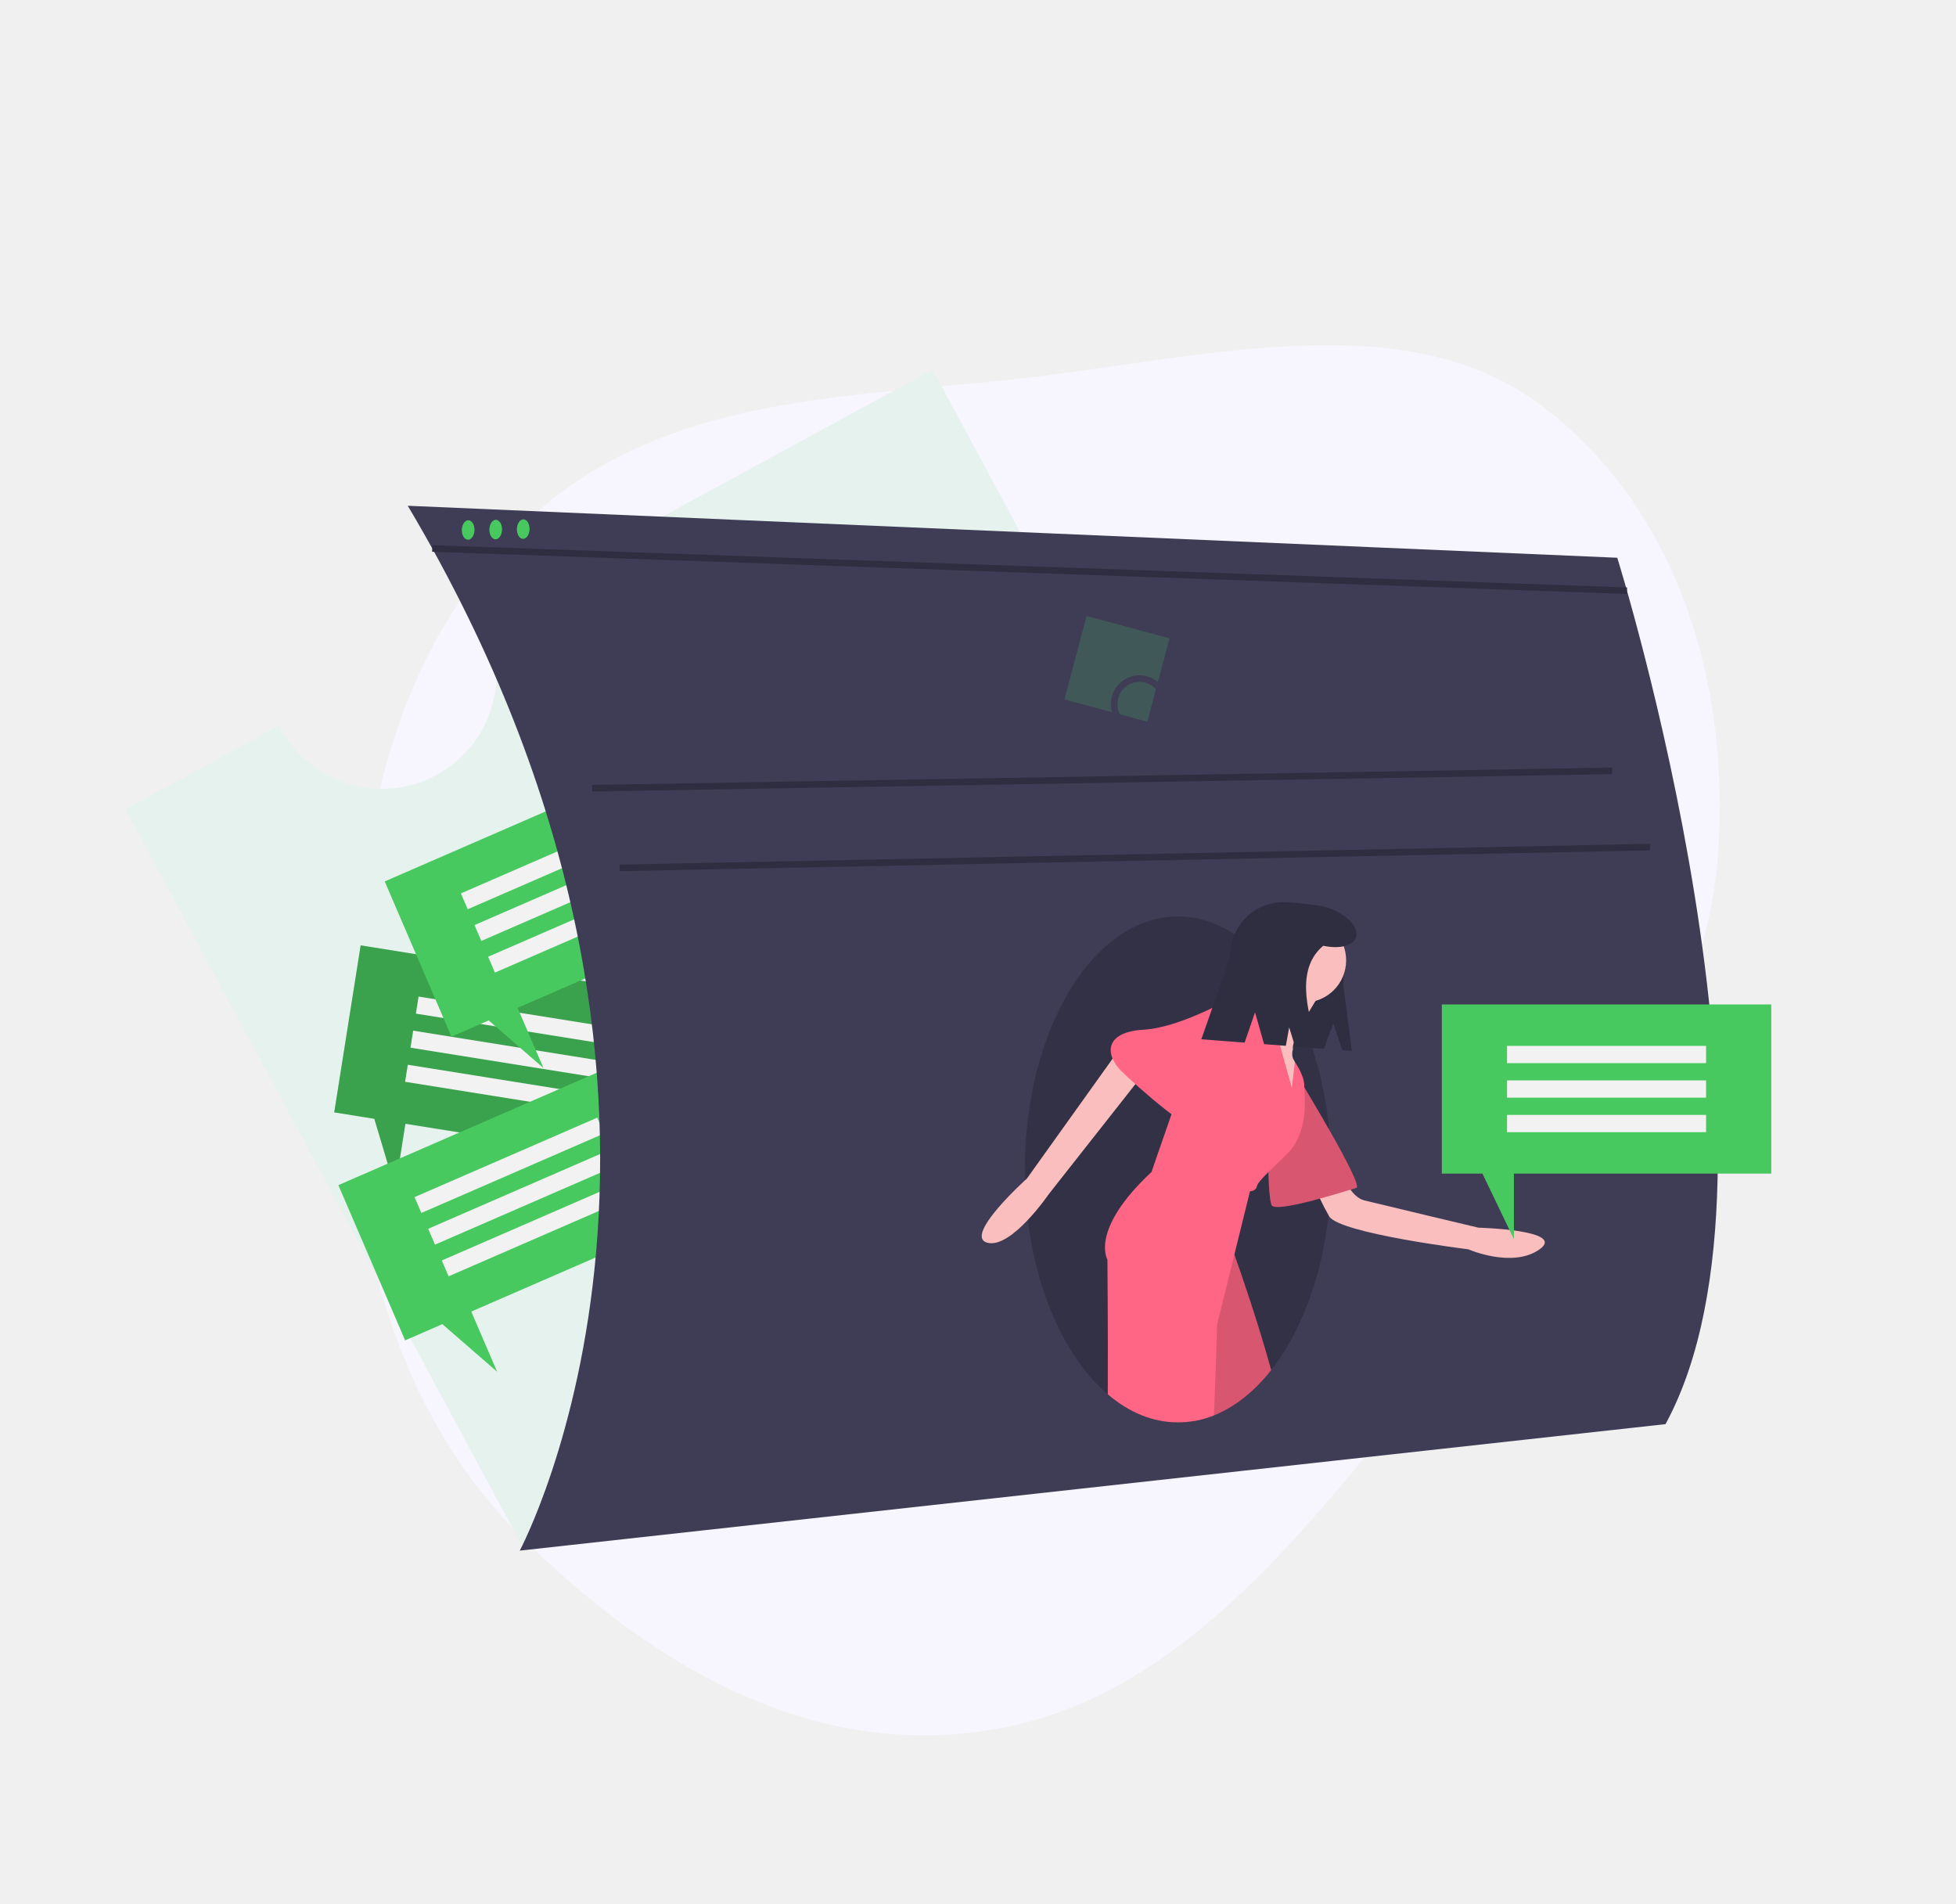
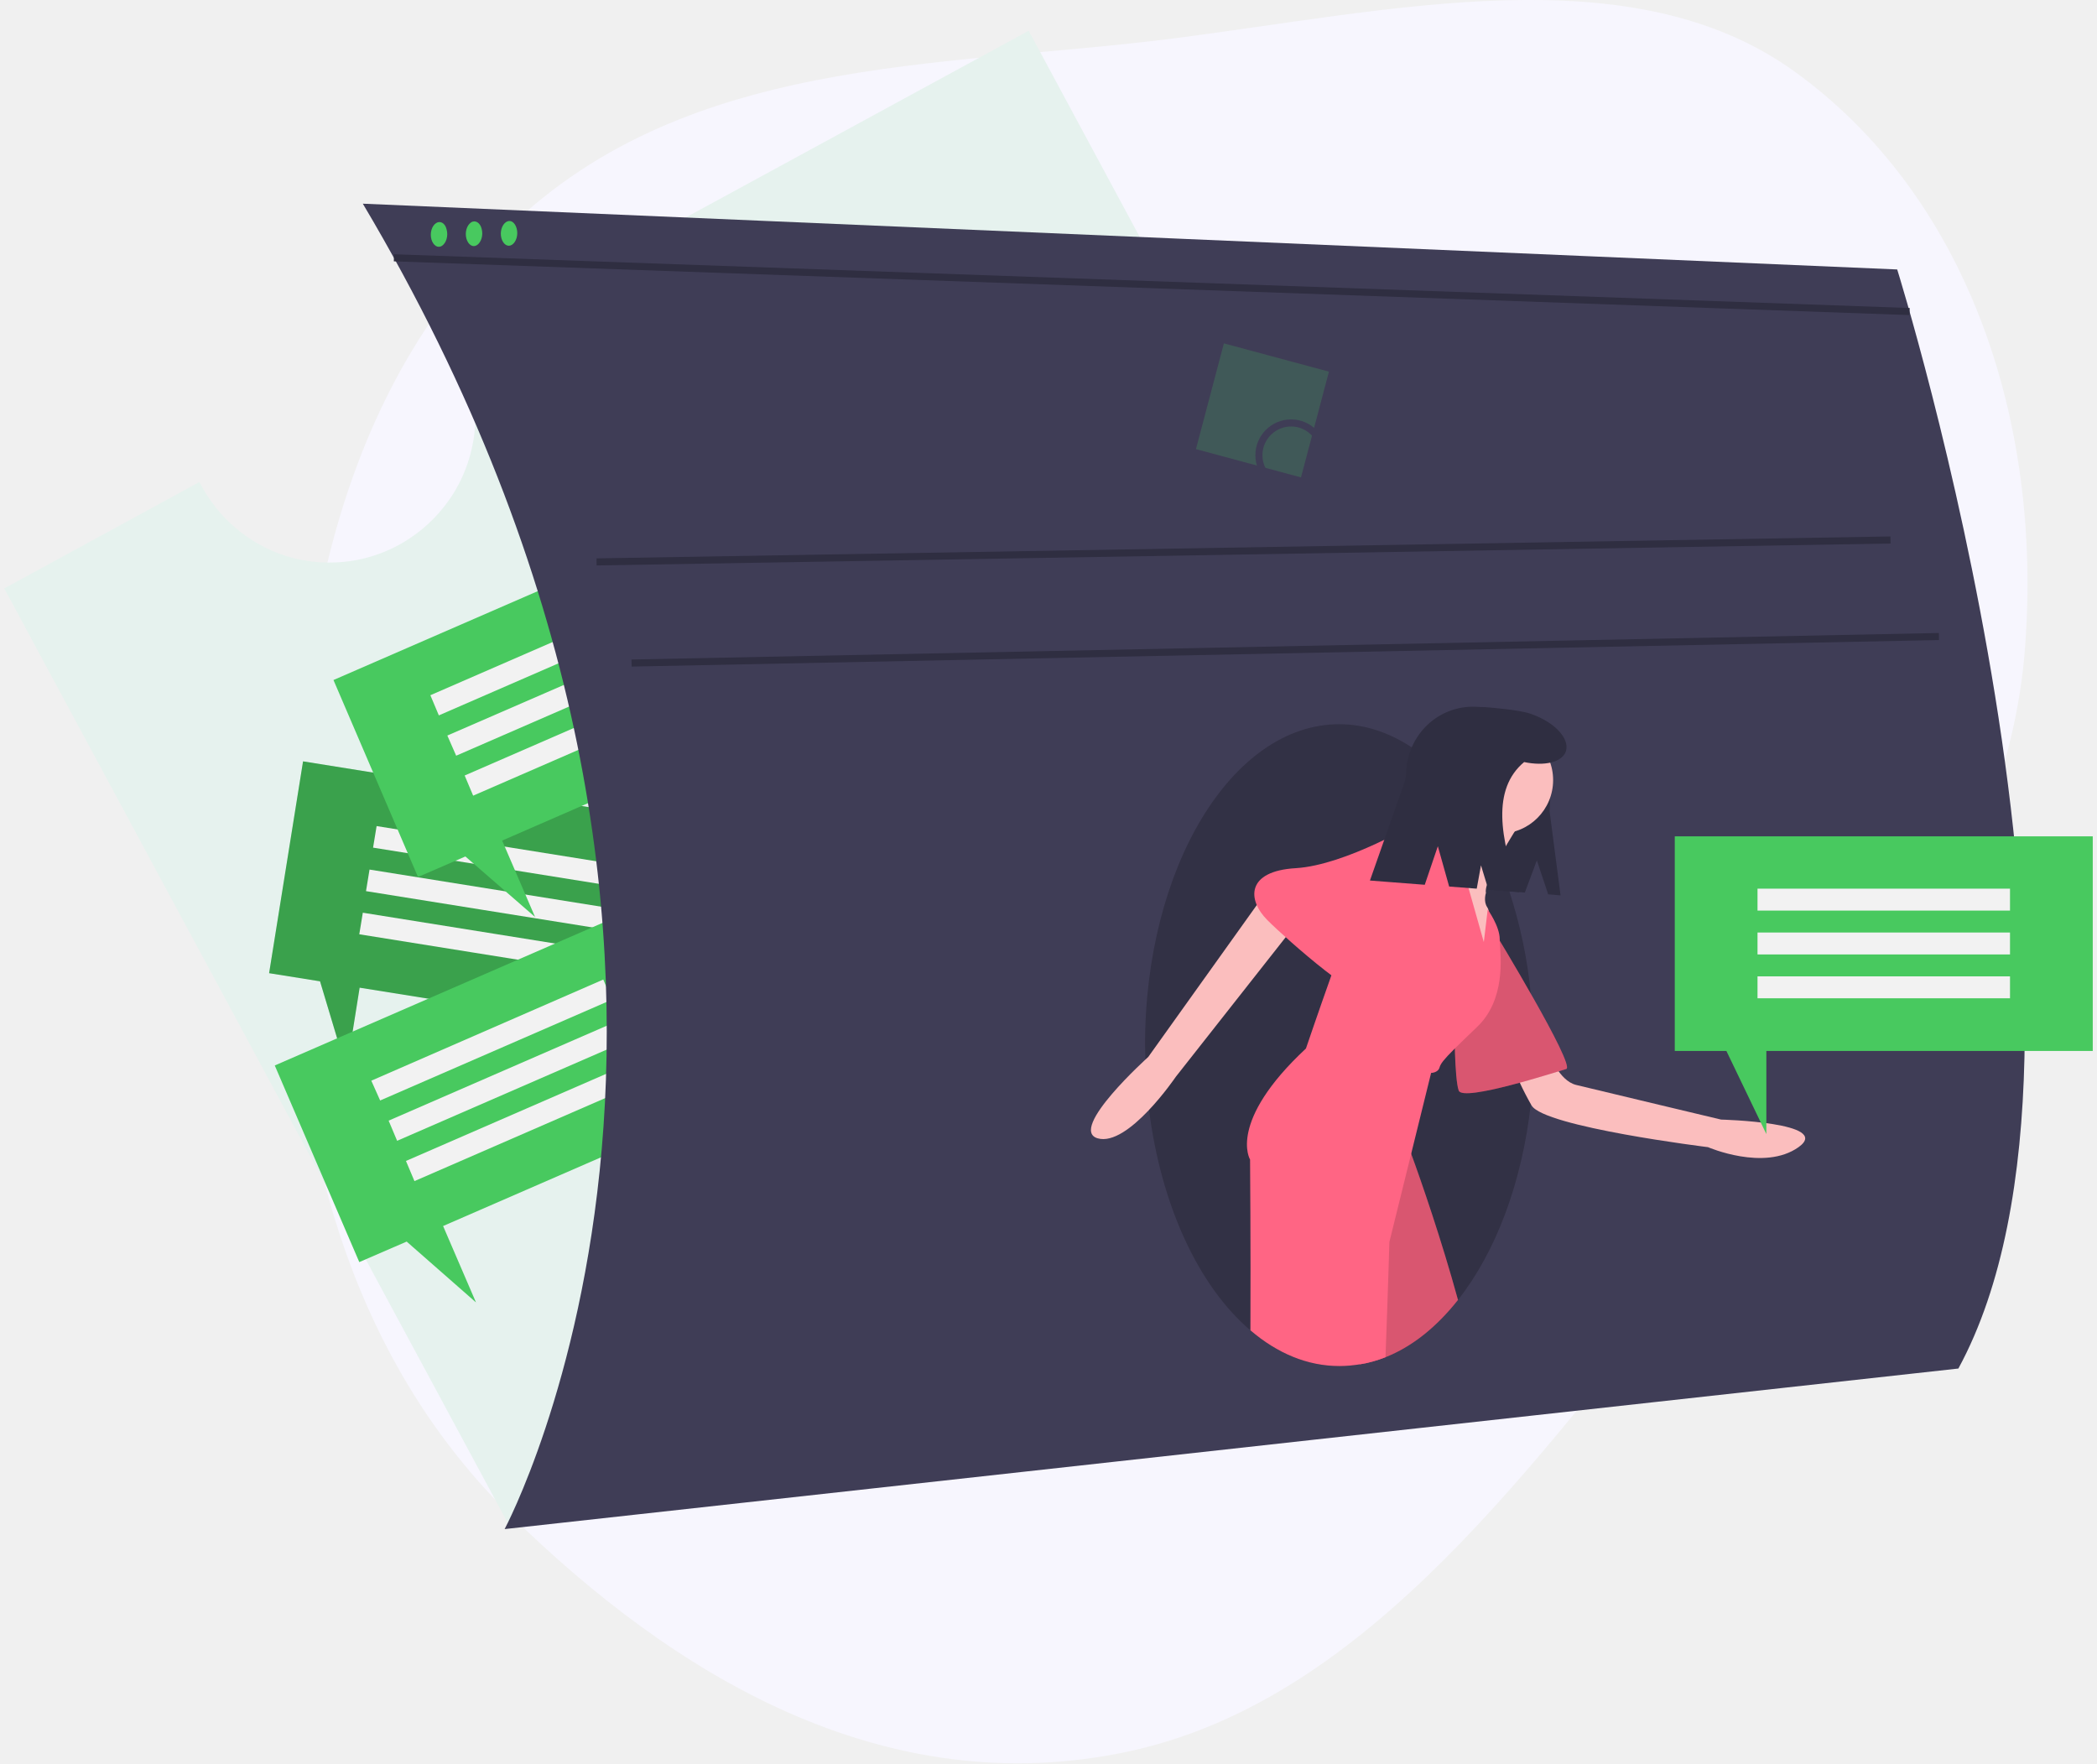
- <svg xmlns="http://www.w3.org/2000/svg" width="593" height="577" viewBox="0 0 593 577" fill="none">
-   <path d="M107.015 327.103C107.438 381.722 123.154 431.62 158.95 466.713C197.137 504.15 247.786 535.954 306.919 523.081C364.321 510.585 403.914 453.336 443.361 404.798C479.819 359.94 516.602 312.936 520.759 259.969C525.112 204.486 506.549 151.093 465.577 121.677C426.581 93.678 370.012 107.075 317.19 113.81C261.307 120.936 199.46 117.563 156.583 161.076C112.397 205.917 106.575 270.283 107.015 327.103Z" fill="#F7F6FE" />
-   <g clip-path="url(#clip0)">
-     <path d="M282.731 112L145.867 186.539C148.208 190.591 149.715 195.073 150.301 199.721C150.887 204.369 150.539 209.087 149.278 213.598C148.017 218.108 145.868 222.317 142.959 225.977C140.05 229.637 136.44 232.673 132.343 234.904C128.246 237.136 123.745 238.517 119.108 238.968C114.47 239.418 109.789 238.928 105.343 237.526C100.897 236.124 96.776 233.839 93.224 230.806C89.673 227.774 86.763 224.055 84.667 219.871L38 245.287L158.881 469.678L403.612 336.392L282.731 112Z" fill="#E6F2EE" />
-     <path d="M109.341 286.545L207.976 302.332L199.963 352.953L122.904 340.619L119.797 360.248L113.48 339.111L101.328 337.166L109.341 286.545Z" fill="#48C95F" />
-     <path opacity="0.2" d="M109.341 286.545L207.976 302.332L199.963 352.953L122.904 340.619L119.797 360.248L113.48 339.111L101.328 337.166L109.341 286.545Z" fill="black" />
-     <path d="M126.083 307.232L185.675 316.77L186.492 311.604L126.9 302.067L126.083 307.232Z" fill="#F2F2F2" />
-     <path d="M124.447 317.563L184.039 327.1L184.857 321.935L125.265 312.397L124.447 317.563Z" fill="#F2F2F2" />
-     <path d="M122.812 327.894L182.404 337.431L183.222 332.266L123.63 322.728L122.812 327.894Z" fill="#F2F2F2" />
-     <path d="M102.585 359.217L194.256 319.353L214.492 366.399L142.874 397.543L150.721 415.786L134.116 401.352L122.821 406.264L102.585 359.217Z" fill="#48C95F" />
-     <path d="M127.749 367.649L183.133 343.565L181.068 338.764L125.684 362.849L127.749 367.649Z" fill="#F2F2F2" />
-     <path d="M131.879 377.251L187.263 353.166L185.198 348.366L129.814 372.45L131.879 377.251Z" fill="#F2F2F2" />
-     <path d="M136.007 386.852L191.392 362.767L189.327 357.967L133.942 382.051L136.007 386.852Z" fill="#F2F2F2" />
-     <path d="M116.63 267.162L208.301 227.297L228.537 274.344L156.919 305.488L164.766 323.73L148.161 309.297L136.867 314.208L116.63 267.162Z" fill="#48C95F" />
-     <path d="M141.794 275.594L197.178 251.51L195.114 246.709L139.729 270.793L141.794 275.594Z" fill="#F2F2F2" />
-     <path d="M145.924 285.195L201.308 261.111L199.243 256.31L143.859 280.395L145.924 285.195Z" fill="#F2F2F2" />
-     <path d="M150.053 294.797L205.437 270.712L203.372 265.911L147.988 289.996L150.053 294.797Z" fill="#F2F2F2" />
-     <path d="M123.619 153.298L490.308 169.054C490.308 169.054 547.766 352.878 504.934 431.66L157.572 470C157.572 470 230.701 333.445 123.619 153.298Z" fill="#3F3D56" />
-     <path d="M179.511 238.907L488.741 233.655" stroke="#2F2E41" stroke-width="2" stroke-miterlimit="10" />
-     <path d="M187.868 263.067L500.233 256.764" stroke="#2F2E41" stroke-width="2" stroke-miterlimit="10" />
-     <path d="M131.045 166.236L493.246 179.043" stroke="#2F2E41" stroke-width="2" stroke-miterlimit="10" />
-     <path opacity="0.2" d="M403.529 354.455C403.529 355.234 403.524 356.013 403.503 356.782V356.787C403.472 358.691 403.399 360.564 403.28 362.426C403.155 364.424 402.985 366.396 402.77 368.342C400.663 387.365 394.306 403.94 385.385 415.269C380.329 421.697 374.445 426.441 368.042 428.994C366.086 429.777 364.055 430.353 361.982 430.714C360.372 430.993 358.741 431.133 357.107 431.133C349.445 431.133 342.214 428.068 335.847 422.628C323.545 412.141 314.441 392.83 311.617 369.759V369.754C311.138 365.852 310.836 361.851 310.737 357.76C310.706 356.667 310.691 355.565 310.691 354.455C310.691 312.104 331.472 277.771 357.107 277.771C363.178 277.771 368.978 279.696 374.294 283.201C374.451 283.3 374.607 283.405 374.757 283.514C377.682 285.525 380.362 287.874 382.742 290.513C384.272 292.197 385.703 293.97 387.029 295.822C388.728 298.201 390.278 300.685 391.669 303.259C392.834 305.404 393.932 307.663 394.941 310.022V310.028C395.992 312.454 396.954 314.982 397.828 317.612V317.617C400.465 325.661 402.186 333.98 402.957 342.414C403.337 346.337 403.529 350.359 403.529 354.455Z" fill="black" />
-     <path d="M152.062 159.336C152.46 160.836 151.983 162.576 150.998 163.221C150.015 163.865 148.899 163.175 148.503 161.681C148.106 160.187 148.579 158.45 149.56 157.8C150.543 157.149 151.664 157.836 152.062 159.336Z" fill="#48C95F" />
-     <path d="M160.407 159.205C160.805 160.705 160.328 162.445 159.343 163.09C158.36 163.734 157.244 163.043 156.848 161.549C156.452 160.055 156.924 158.318 157.905 157.669C158.888 157.017 160.01 157.705 160.407 159.205Z" fill="#48C95F" />
-     <path d="M143.717 159.467C144.115 160.967 143.638 162.707 142.653 163.353C141.67 163.996 140.554 163.306 140.158 161.812C139.761 160.318 140.234 158.581 141.215 157.931C142.198 157.28 143.319 157.967 143.717 159.467Z" fill="#48C95F" />
-     <path d="M404.228 310.24L406.928 318.319L409.852 318.546L407.224 298.407C408.2 285.687 402.919 274.466 390.269 273.484H390.269C386.027 273.155 381.829 274.534 378.598 277.317C375.368 280.1 373.369 284.059 373.041 288.324L371.549 307.759C371.391 309.819 372.053 311.858 373.39 313.427C374.727 314.996 376.63 315.967 378.678 316.126L401.359 317.886L404.228 310.24Z" fill="#2F2E41" />
-     <path d="M407.079 356.251C407.079 356.251 409.48 362.804 413.596 363.839C417.712 364.874 448.239 372.116 448.239 372.116C448.239 372.116 474.994 372.806 466.762 378.669C458.529 384.532 445.152 378.669 445.152 378.669C445.152 378.669 406.05 373.84 402.963 368.667C400.931 365.147 399.21 361.454 397.818 357.631L407.079 356.251Z" fill="#FBBEBE" />
-     <path d="M394.045 327.281C394.045 327.281 413.596 359.355 411.195 360.045C408.794 360.735 386.499 367.977 385.47 365.218C384.441 362.459 384.441 349.699 384.441 349.699L394.045 327.281Z" fill="#FF6584" />
-     <path opacity="0.15" d="M394.045 327.281C394.045 327.281 413.596 359.355 411.195 360.045C408.794 360.735 386.499 367.977 385.47 365.218C384.441 362.459 384.441 349.699 384.441 349.699L394.045 327.281Z" fill="black" />
-     <path d="M340.331 316.665L311.311 357.237C311.311 357.237 292.014 374.566 299.247 376.648C306.479 378.729 317.958 361.946 317.958 361.946L351.406 319.476L340.331 316.665Z" fill="#FBBEBE" />
-     <path d="M399.876 301.76C399.876 301.76 391.301 314.866 391.987 317.97C391.987 317.97 391.301 320.039 392.33 321.419C393.359 322.798 393.016 331.075 393.016 331.075L389.586 335.904L385.127 321.074L383.069 305.209C383.069 305.209 387.7 298.829 387.014 295.725C386.328 292.621 399.876 301.76 399.876 301.76Z" fill="#FBBEBE" />
-     <path d="M385.385 415.269C380.329 421.697 374.445 426.441 368.042 428.994C366.086 429.776 364.055 430.353 361.981 430.714C363.079 406.231 364.343 384.394 365.233 382.464C367.293 377.981 372.781 376.255 372.781 376.255C372.781 376.255 373.322 377.714 374.227 380.251C376.573 386.862 381.369 400.796 385.385 415.269Z" fill="#FF6584" />
-     <path opacity="0.15" d="M385.385 415.269C380.329 421.697 374.445 426.441 368.042 428.994C366.086 429.776 364.055 430.353 361.981 430.714C363.079 406.231 364.343 384.394 365.233 382.464C367.293 377.981 372.781 376.255 372.781 376.255C372.781 376.255 373.322 377.714 374.227 380.251C376.573 386.862 381.369 400.796 385.385 415.269Z" fill="black" />
-     <path d="M395.417 303.83C402.426 303.83 408.108 298.116 408.108 291.069C408.108 284.021 402.426 278.308 395.417 278.308C388.408 278.308 382.726 284.021 382.726 291.069C382.726 298.116 388.408 303.83 395.417 303.83Z" fill="#FBBEBE" />
-     <path d="M389.931 350.045C387.559 352.315 385.817 353.989 384.537 355.265C381.936 357.849 381.239 358.775 381.01 359.701C380.667 361.082 378.955 361.082 378.955 361.082L374.227 380.251L369.004 401.429C369.004 401.429 368.666 413.198 368.042 428.993C366.086 429.776 364.055 430.353 361.981 430.714C360.372 430.993 358.741 431.133 357.107 431.133C349.445 431.133 342.214 428.068 335.847 422.628C335.936 402.428 335.733 381.773 335.733 381.773C335.733 381.773 330.245 372.808 349.112 355.218C349.112 355.218 352.087 346.494 355.167 337.733C358.262 328.904 361.461 320.039 361.805 320.039C362.034 320.039 363.672 317.931 365.753 315.122C367.579 312.664 369.748 309.661 371.6 307.062C373.988 303.735 375.865 301.073 375.865 301.073C375.865 301.073 381.499 301.073 383.913 303.965C384.31 304.429 384.607 304.971 384.787 305.555C385.369 307.465 386.701 312.125 388.038 316.853C389.833 323.219 391.643 329.694 391.643 329.694L392.564 321.911C392.564 321.911 395.419 325.902 395.419 329.003C395.419 329.171 395.425 329.359 395.43 329.574C395.581 333.292 396.741 343.518 389.931 350.045Z" fill="#FF6584" />
-     <path d="M379.982 303.83L375.866 301.071C375.866 301.071 358.716 311.417 346.711 312.107C334.706 312.797 335.049 319.694 339.851 324.522C344.653 329.351 363.518 345.905 364.204 341.767C364.89 337.628 379.982 303.83 379.982 303.83Z" fill="#FF6584" />
-     <path d="M402.594 275.142C399.835 274.207 393.162 273.709 392.185 273.633C389.833 273.45 387.469 273.735 385.226 274.472C382.984 275.208 380.908 276.381 379.116 277.924C377.325 279.468 375.853 281.35 374.785 283.465C373.718 285.58 373.075 287.886 372.893 290.251L364.21 315.003L377.334 316.022L380.491 306.824L383.228 316.479L389.834 316.992L390.835 311.395L392.638 317.21L399.997 317.781C395.448 304.814 393.394 293.157 401.176 286.665C406.015 287.714 410.239 286.717 411.116 284.104C412.126 281.093 408.31 277.081 402.594 275.142Z" fill="#2F2E41" />
-     <path d="M437.123 304.457H537V355.715H458.971V375.591L449.429 355.715H437.123V304.457Z" fill="#48C95F" />
-     <path d="M456.89 322.24H517.233V317.01H456.89V322.24Z" fill="#F2F2F2" />
-     <path d="M456.89 332.701H517.233V327.471H456.89V332.701Z" fill="#F2F2F2" />
-     <path d="M456.89 343.162H517.233V337.932H456.89V343.162Z" fill="#F2F2F2" />
-     <path opacity="0.2" d="M354.55 193.479L329.422 186.729L322.709 211.996L347.837 218.745L354.55 193.479Z" fill="#48C95F" />
-     <path d="M345.453 221.119C349.692 221.119 353.128 217.663 353.128 213.401C353.128 209.138 349.692 205.683 345.453 205.683C341.213 205.683 337.777 209.138 337.777 213.401C337.777 217.663 341.213 221.119 345.453 221.119Z" stroke="#3F3D56" stroke-width="2" stroke-miterlimit="10" />
+ <svg xmlns="http://www.w3.org/2000/svg" xmlns:xlink="http://www.w3.org/1999/xlink" version="1.1" id="Слой_1" x="0px" y="0px" viewBox="0 0 593 498.6" style="enable-background:new 0 0 593 498.6;" xml:space="preserve">
+   <style type="text/css">
+ 	.st0{fill:#F7F6FE;}
+ 	.st1{clip-path:url(#SVGID_2_);}
+ 	.st2{fill:#E6F2EE;}
+ 	.st3{fill:#48C95F;}
+ 	.st4{opacity:0.2;enable-background:new    ;}
+ 	.st5{fill:#F2F2F2;}
+ 	.st6{fill:#3F3D56;}
+ 	.st7{fill:none;stroke:#2F2E41;stroke-width:2;stroke-miterlimit:10;}
+ 	.st8{fill:#2F2E41;}
+ 	.st9{fill:#FBBEBE;}
+ 	.st10{fill:#FF6584;}
+ 	.st11{opacity:0.15;enable-background:new    ;}
+ 	.st12{opacity:0.2;fill:#48C95F;enable-background:new    ;}
+ 	.st13{fill:none;stroke:#3F3D56;stroke-width:2;stroke-miterlimit:10;}
+ </style>
+   <path class="st0" d="M82.9,263.3c0.5,64.6,19.1,123.7,61.5,165.2c45.2,44.3,105.1,81.9,175.1,66.7c67.9-14.8,114.8-82.5,161.5-140  c43.1-53.1,86.7-108.7,91.6-171.4c5.2-65.7-16.8-128.8-65.3-163.7C461.1-13,394.1,2.9,331.6,10.9c-66.1,8.4-139.3,4.4-190.1,55.9  C89.3,119.9,82.4,196,82.9,263.3z" />
+   <g>
+     <defs>
+       <rect id="SVGID_1_" x="1.2" y="8.7" width="590.5" height="423.7" />
+     </defs>
+     <clipPath id="SVGID_2_">
+       <use xlink:href="#SVGID_1_" style="overflow:visible;" />
+     </clipPath>
+     <g class="st1">
+       <path class="st2" d="M290.9,8.7l-162,88.2c2.8,4.8,4.6,10.1,5.2,15.6c0.7,5.5,0.3,11.1-1.2,16.4c-1.5,5.3-4,10.3-7.5,14.6    c-3.4,4.3-7.7,7.9-12.6,10.6c-4.8,2.6-10.2,4.3-15.7,4.8c-5.5,0.5-11,0-16.3-1.7c-5.3-1.7-10.1-4.4-14.3-8    c-4.2-3.6-7.6-8-10.1-12.9L1.2,166.4L144.3,432l289.6-157.7L290.9,8.7z" />
+       <path class="st3" d="M85.7,215.3L202.4,234l-9.5,59.9l-91.2-14.6L98,302.5l-7.5-25l-14.4-2.3L85.7,215.3z" />
+       <path class="st4" d="M85.7,215.3L202.4,234l-9.5,59.9l-91.2-14.6L98,302.5l-7.5-25l-14.4-2.3L85.7,215.3z" />
+       <path class="st5" d="M105.5,239.7L176,251l1-6.1l-70.5-11.3L105.5,239.7z" />
+       <path class="st5" d="M103.5,252l70.5,11.3l1-6.1l-70.5-11.3L103.5,252z" />
+       <path class="st5" d="M101.6,264.2l70.5,11.3l1-6.1l-70.5-11.3L101.6,264.2z" />
+       <path class="st3" d="M77.7,301.3l108.5-47.2l23.9,55.7l-84.8,36.9l9.3,21.6L115,351.1l-13.4,5.8L77.7,301.3z" />
+       <path class="st5" d="M107.5,311.2l65.5-28.5l-2.4-5.7L105,305.6L107.5,311.2z" />
+       <path class="st5" d="M112.3,322.6l65.5-28.5l-2.4-5.7l-65.5,28.5L112.3,322.6z" />
+       <path class="st5" d="M117.2,334l65.5-28.5l-2.4-5.7l-65.5,28.5L117.2,334z" />
+       <path class="st3" d="M94.3,192.3l108.5-47.2l23.9,55.7L142,237.7l9.3,21.6l-19.7-17.1l-13.4,5.8L94.3,192.3z" />
+       <path class="st5" d="M124.1,202.3l65.5-28.5l-2.4-5.7l-65.5,28.5L124.1,202.3z" />
+       <path class="st5" d="M129,213.7l65.5-28.5l-2.4-5.7L126.5,208L129,213.7z" />
+       <path class="st5" d="M133.8,225l65.5-28.5l-2.4-5.7l-65.5,28.5L133.8,225z" />
+       <path class="st6" d="M102.6,57.6l433.9,18.6c0,0,68,217.5,17.3,310.8l-411.1,45.4C142.7,432.4,229.3,270.8,102.6,57.6z" />
+       <path class="st7" d="M168.7,158.9l365.9-6.2" />
+       <path class="st7" d="M178.6,187.5l369.7-7.5" />
+       <path class="st7" d="M111.4,72.9L540,88.1" />
+       <path class="st4" d="M433.8,295.6c0,0.9,0,1.8,0,2.8v0c0,2.3-0.1,4.5-0.3,6.7c-0.1,2.4-0.3,4.7-0.6,7c-2.5,22.5-10,42.1-20.6,55.5    c-6,7.6-12.9,13.2-20.5,16.2c-2.3,0.9-4.7,1.6-7.2,2c-1.9,0.3-3.8,0.5-5.8,0.5c-9.1,0-17.6-3.6-25.2-10.1    c-14.6-12.4-25.3-35.3-28.7-62.6v0c-0.6-4.6-0.9-9.4-1-14.2c0-1.3-0.1-2.6-0.1-3.9c0-50.1,24.6-90.7,54.9-90.7    c7.2,0,14,2.3,20.3,6.4c0.2,0.1,0.4,0.2,0.5,0.4c3.5,2.4,6.6,5.2,9.4,8.3c1.8,2,3.5,4.1,5.1,6.3c2,2.8,3.8,5.8,5.5,8.8    c1.4,2.5,2.7,5.2,3.9,8v0c1.2,2.9,2.4,5.9,3.4,9v0c3.1,9.5,5.2,19.4,6.1,29.3C433.6,286,433.8,290.8,433.8,295.6z" />
+       <path class="st3" d="M136.2,64.7c0.5,1.8-0.1,3.8-1.3,4.6c-1.2,0.8-2.5-0.1-3-1.8c-0.5-1.8,0.1-3.8,1.3-4.6    C134.4,62.1,135.8,63,136.2,64.7z" />
+       <path class="st3" d="M146.1,64.6c0.5,1.8-0.1,3.8-1.3,4.6c-1.2,0.8-2.5-0.1-3-1.8c-0.5-1.8,0.1-3.8,1.3-4.6    C144.3,62,145.6,62.8,146.1,64.6z" />
+       <path class="st3" d="M126.3,64.9c0.5,1.8-0.1,3.8-1.3,4.6c-1.2,0.8-2.5-0.1-3-1.8c-0.5-1.8,0.1-3.8,1.3-4.6    C124.5,62.3,125.9,63.1,126.3,64.9z" />
+       <path class="st8" d="M434.6,243.3l3.2,9.6l3.5,0.3l-3.1-23.8c1.2-15.1-5.1-28.3-20.1-29.5l0,0c-5-0.4-10,1.2-13.8,4.5    c-3.8,3.3-6.2,8-6.6,13l-1.8,23c-0.2,2.4,0.6,4.9,2.2,6.7c1.6,1.9,3.8,3,6.3,3.2l26.8,2.1L434.6,243.3z" />
+       <path class="st9" d="M438,297.8c0,0,2.8,7.8,7.7,9s41,9.8,41,9.8s31.7,0.8,21.9,7.8c-9.7,6.9-25.6,0-25.6,0s-46.3-5.7-49.9-11.8    c-2.4-4.2-4.4-8.5-6.1-13.1L438,297.8z" />
+       <path class="st10" d="M422.6,263.5c0,0,23.1,38,20.3,38.8c-2.8,0.8-29.2,9.4-30.4,6.1s-1.2-18.4-1.2-18.4L422.6,263.5z" />
+       <path class="st11" d="M422.6,263.5c0,0,23.1,38,20.3,38.8c-2.8,0.8-29.2,9.4-30.4,6.1s-1.2-18.4-1.2-18.4L422.6,263.5z" />
+       <path class="st9" d="M359,250.9l-34.3,48c0,0-22.8,20.5-14.3,23c8.6,2.5,22.1-17.4,22.1-17.4l39.6-50.3L359,250.9z" />
+       <path class="st9" d="M429.5,233.3c0,0-10.1,15.5-9.3,19.2c0,0-0.8,2.4,0.4,4.1c1.2,1.6,0.8,11.4,0.8,11.4l-4.1,5.7l-5.3-17.5    l-2.4-18.8c0,0,5.5-7.6,4.7-11.2C413.5,222.5,429.5,233.3,429.5,233.3z" />
+       <path class="st10" d="M412.3,367.6c-6,7.6-12.9,13.2-20.5,16.2c-2.3,0.9-4.7,1.6-7.2,2c1.3-29,2.8-54.8,3.8-57.1    c2.4-5.3,8.9-7.3,8.9-7.3s0.6,1.7,1.7,4.7C401.9,334,407.6,350.5,412.3,367.6z" />
+       <path class="st11" d="M412.3,367.6c-6,7.6-12.9,13.2-20.5,16.2c-2.3,0.9-4.7,1.6-7.2,2c1.3-29,2.8-54.8,3.8-57.1    c2.4-5.3,8.9-7.3,8.9-7.3s0.6,1.7,1.7,4.7C401.9,334,407.6,350.5,412.3,367.6z" />
+       <path class="st9" d="M424.2,235.7c8.3,0,15-6.8,15-15.1c0-8.3-6.7-15.1-15-15.1s-15,6.8-15,15.1    C409.2,229,415.9,235.7,424.2,235.7z" />
+       <path class="st10" d="M417.7,290.4c-2.8,2.7-4.9,4.7-6.4,6.2c-3.1,3.1-3.9,4.2-4.2,5.2c-0.4,1.6-2.4,1.6-2.4,1.6l-5.6,22.7    l-6.2,25.1c0,0-0.4,13.9-1.1,32.6c-2.3,0.9-4.7,1.6-7.2,2c-1.9,0.3-3.8,0.5-5.8,0.5c-9.1,0-17.6-3.6-25.2-10.1    c0.1-23.9-0.1-48.3-0.1-48.3s-6.5-10.6,15.8-31.4c0,0,3.5-10.3,7.2-20.7c3.7-10.4,7.4-20.9,7.9-20.9c0.3,0,2.2-2.5,4.7-5.8    c2.2-2.9,4.7-6.5,6.9-9.5c2.8-3.9,5-7.1,5-7.1s6.7,0,9.5,3.4c0.5,0.5,0.8,1.2,1,1.9c0.7,2.3,2.3,7.8,3.8,13.4    c2.1,7.5,4.3,15.2,4.3,15.2l1.1-9.2c0,0,3.4,4.7,3.4,8.4c0,0.2,0,0.4,0,0.7C424.4,270.6,425.8,282.7,417.7,290.4z" />
+       <path class="st10" d="M405.9,235.7l-4.9-3.3c0,0-20.3,12.2-34.5,13.1c-14.2,0.8-13.8,9-8.1,14.7c5.7,5.7,28,25.3,28.8,20.4    C388.1,275.7,405.9,235.7,405.9,235.7z" />
+       <path class="st8" d="M432.7,201.8c-3.3-1.1-11.2-1.7-12.3-1.8c-2.8-0.2-5.6,0.1-8.2,1c-2.7,0.9-5.1,2.3-7.2,4.1    c-2.1,1.8-3.9,4.1-5.1,6.6c-1.3,2.5-2,5.2-2.2,8l-10.3,29.3l15.5,1.2l3.7-10.9l3.2,11.4l7.8,0.6l1.2-6.6l2.1,6.9l8.7,0.7    c-5.4-15.3-7.8-29.1,1.4-36.8c5.7,1.2,10.7,0.1,11.8-3C444,208.8,439.5,204.1,432.7,201.8z" />
+       <path class="st3" d="M473.6,236.5h118.2v60.7h-92.3v23.5l-11.3-23.5h-14.6V236.5z" />
+       <path class="st5" d="M497,257.5h71.4v-6.2H497V257.5z" />
+       <path class="st5" d="M497,269.9h71.4v-6.2H497V269.9z" />
+       <path class="st5" d="M497,282.3h71.4v-6.2H497V282.3z" />
+       <path class="st12" d="M375.8,105.1l-29.7-8l-7.9,29.9l29.7,8L375.8,105.1z" />
+       <path class="st13" d="M365.1,137.8c5,0,9.1-4.1,9.1-9.1c0-5-4.1-9.1-9.1-9.1c-5,0-9.1,4.1-9.1,9.1    C356,133.8,360.1,137.8,365.1,137.8z" />
+     </g>
  </g>
-   <defs>
-     <clipPath id="clip0">
-       <rect width="499" height="358" fill="white" transform="translate(38 112)" />
-     </clipPath>
-   </defs>
</svg>
